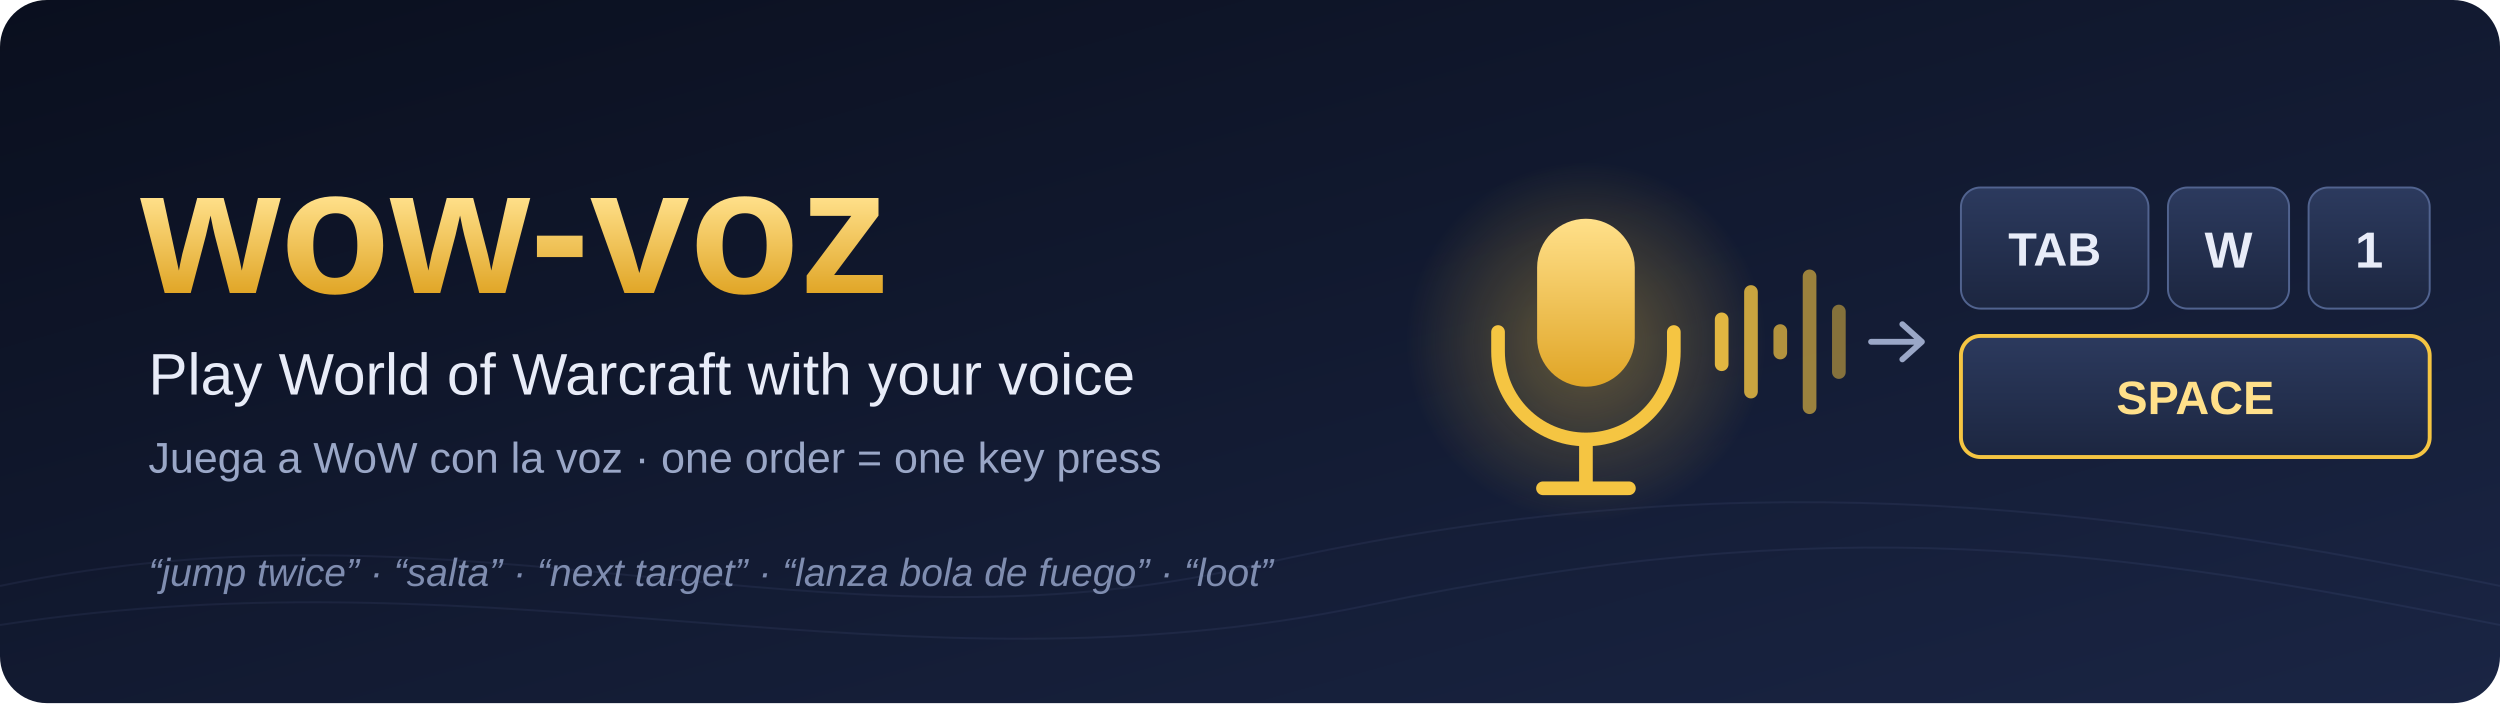
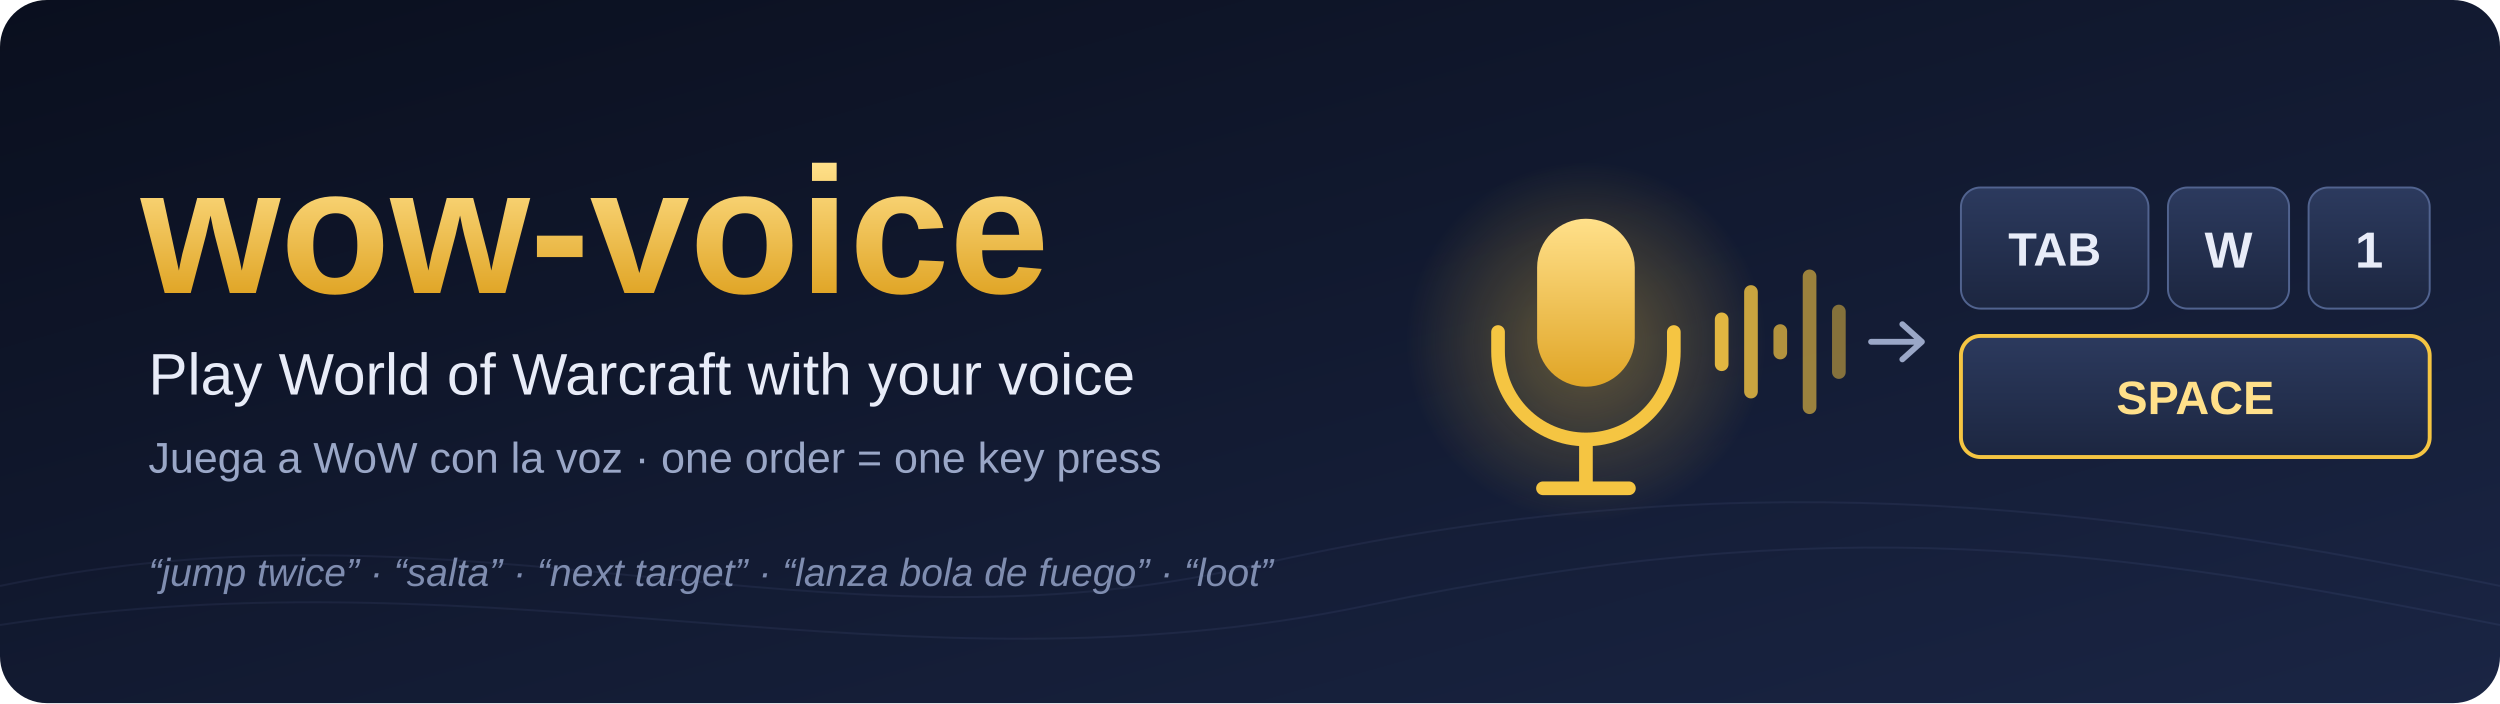
- <svg xmlns="http://www.w3.org/2000/svg" width="1280" height="360" viewBox="0 0 1280 360" role="img" aria-label="wow-voz: play World of Warcraft with your voice">
+ <svg xmlns="http://www.w3.org/2000/svg" width="1280" height="360" viewBox="0 0 1280 360" role="img" aria-label="wow-voice: play World of Warcraft with your voice">
  <defs>
    <linearGradient id="bg" x1="0" y1="0" x2="1" y2="1">
      <stop offset="0" stop-color="#0a0f1e" />
      <stop offset="1" stop-color="#1a2544" />
    </linearGradient>
    <linearGradient id="gold" x1="0" y1="0" x2="0" y2="1">
      <stop offset="0" stop-color="#ffe08a" />
      <stop offset="1" stop-color="#e0a526" />
    </linearGradient>
    <linearGradient id="key" x1="0" y1="0" x2="0" y2="1">
      <stop offset="0" stop-color="#2c3a5e" />
      <stop offset="1" stop-color="#1c2640" />
    </linearGradient>
    <radialGradient id="glow" cx="0.5" cy="0.5" r="0.5">
      <stop offset="0" stop-color="#f5c542" stop-opacity="0.35" />
      <stop offset="1" stop-color="#f5c542" stop-opacity="0" />
    </radialGradient>
  </defs>
  <rect width="1280" height="360" rx="24" fill="url(#bg)" />
  <g opacity="0.07" stroke="#9fb4ff" fill="none">
    <path d="M0 300 C 240 250, 420 340, 640 290 S 1040 250, 1280 300" />
    <path d="M0 320 C 260 280, 460 360, 700 310 S 1080 280, 1280 320" />
  </g>
-   <text x="72" y="150" font-family="Segoe UI, Helvetica Neue, Arial, sans-serif" font-size="92" font-weight="800" fill="url(#gold)">wow-voz</text>
+   <text x="72" y="150" font-family="Segoe UI, Helvetica Neue, Arial, sans-serif" font-size="92" font-weight="800" fill="url(#gold)">wow-voice</text>
  <text x="76" y="202" font-family="Segoe UI, Helvetica Neue, Arial, sans-serif" font-size="30" fill="#e8ecf8">Play World of Warcraft with your voice</text>
  <text x="76" y="242" font-family="Segoe UI, Helvetica Neue, Arial, sans-serif" font-size="22" fill="#9aa7c7">Juega a WoW con la voz · one order = one key press</text>
  <circle cx="812" cy="175" r="92" fill="url(#glow)" />
  <rect x="787" y="112" width="50" height="86" rx="25" fill="url(#gold)" />
  <path d="M767 170 v10 a45 45 0 0 0 90 0 v-10" fill="none" stroke="#f5c542" stroke-width="7" stroke-linecap="round" />
  <path d="M812 226 v22 M790 250 h44" stroke="#f5c542" stroke-width="7" stroke-linecap="round" />
  <g fill="#f5c542">
    <rect x="878" y="160" width="7" height="30" rx="3.5" opacity="0.9" />
    <rect x="893" y="146" width="7" height="58" rx="3.5" opacity="0.8" />
    <rect x="908" y="166" width="7" height="18" rx="3.5" opacity="0.7" />
    <rect x="923" y="138" width="7" height="74" rx="3.5" opacity="0.6" />
    <rect x="938" y="156" width="7" height="38" rx="3.5" opacity="0.5" />
  </g>
  <path d="M958 175 h26 m-10 -9 l10 9 -10 9" stroke="#9aa7c7" stroke-width="3" fill="none" stroke-linecap="round" stroke-linejoin="round" />
  <g font-family="Segoe UI, Helvetica Neue, Arial, sans-serif" font-weight="700" text-anchor="middle">
    <g transform="translate(1004,96)">
      <rect width="96" height="62" rx="10" fill="url(#key)" stroke="#51638f" />
      <text x="48" y="40" font-size="24" fill="#e8ecf8">TAB</text>
    </g>
    <g transform="translate(1110,96)">
      <rect width="62" height="62" rx="10" fill="url(#key)" stroke="#51638f" />
      <text x="31" y="41" font-size="26" fill="#e8ecf8">W</text>
    </g>
    <g transform="translate(1182,96)">
      <rect width="62" height="62" rx="10" fill="url(#key)" stroke="#51638f" />
      <text x="31" y="41" font-size="26" fill="#e8ecf8">1</text>
    </g>
    <g transform="translate(1004,172)">
      <rect width="240" height="62" rx="10" fill="url(#key)" stroke="#f5c542" stroke-width="2" />
      <text x="120" y="40" font-size="24" fill="#ffe08a">SPACE</text>
    </g>
  </g>
  <g font-family="Segoe UI, Helvetica Neue, Arial, sans-serif" font-size="20" fill="#7f8db0" font-style="italic">
    <text x="76" y="300">“jump twice” · “salta” · “next target” · “lanza bola de fuego” · “loot”</text>
  </g>
</svg>
